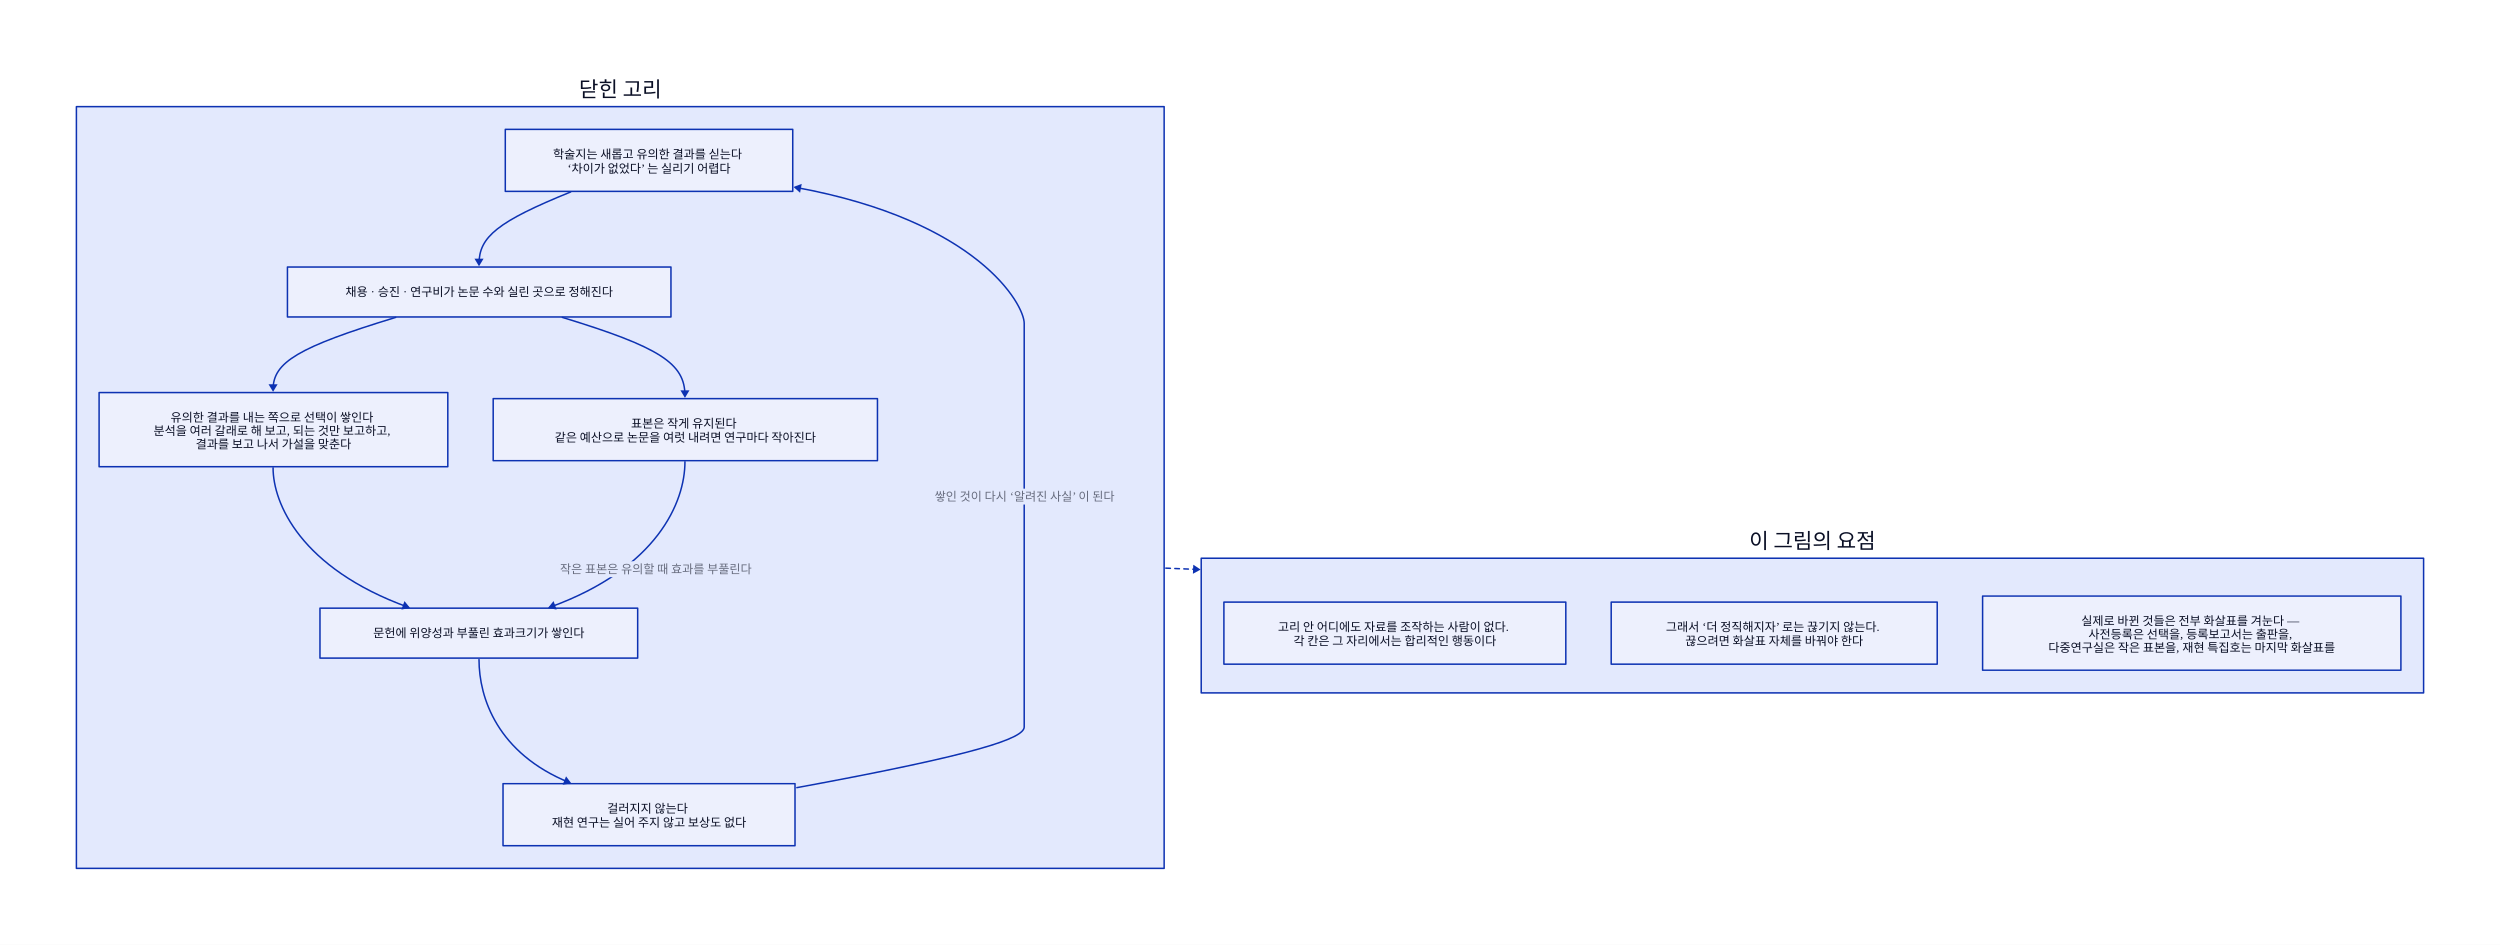
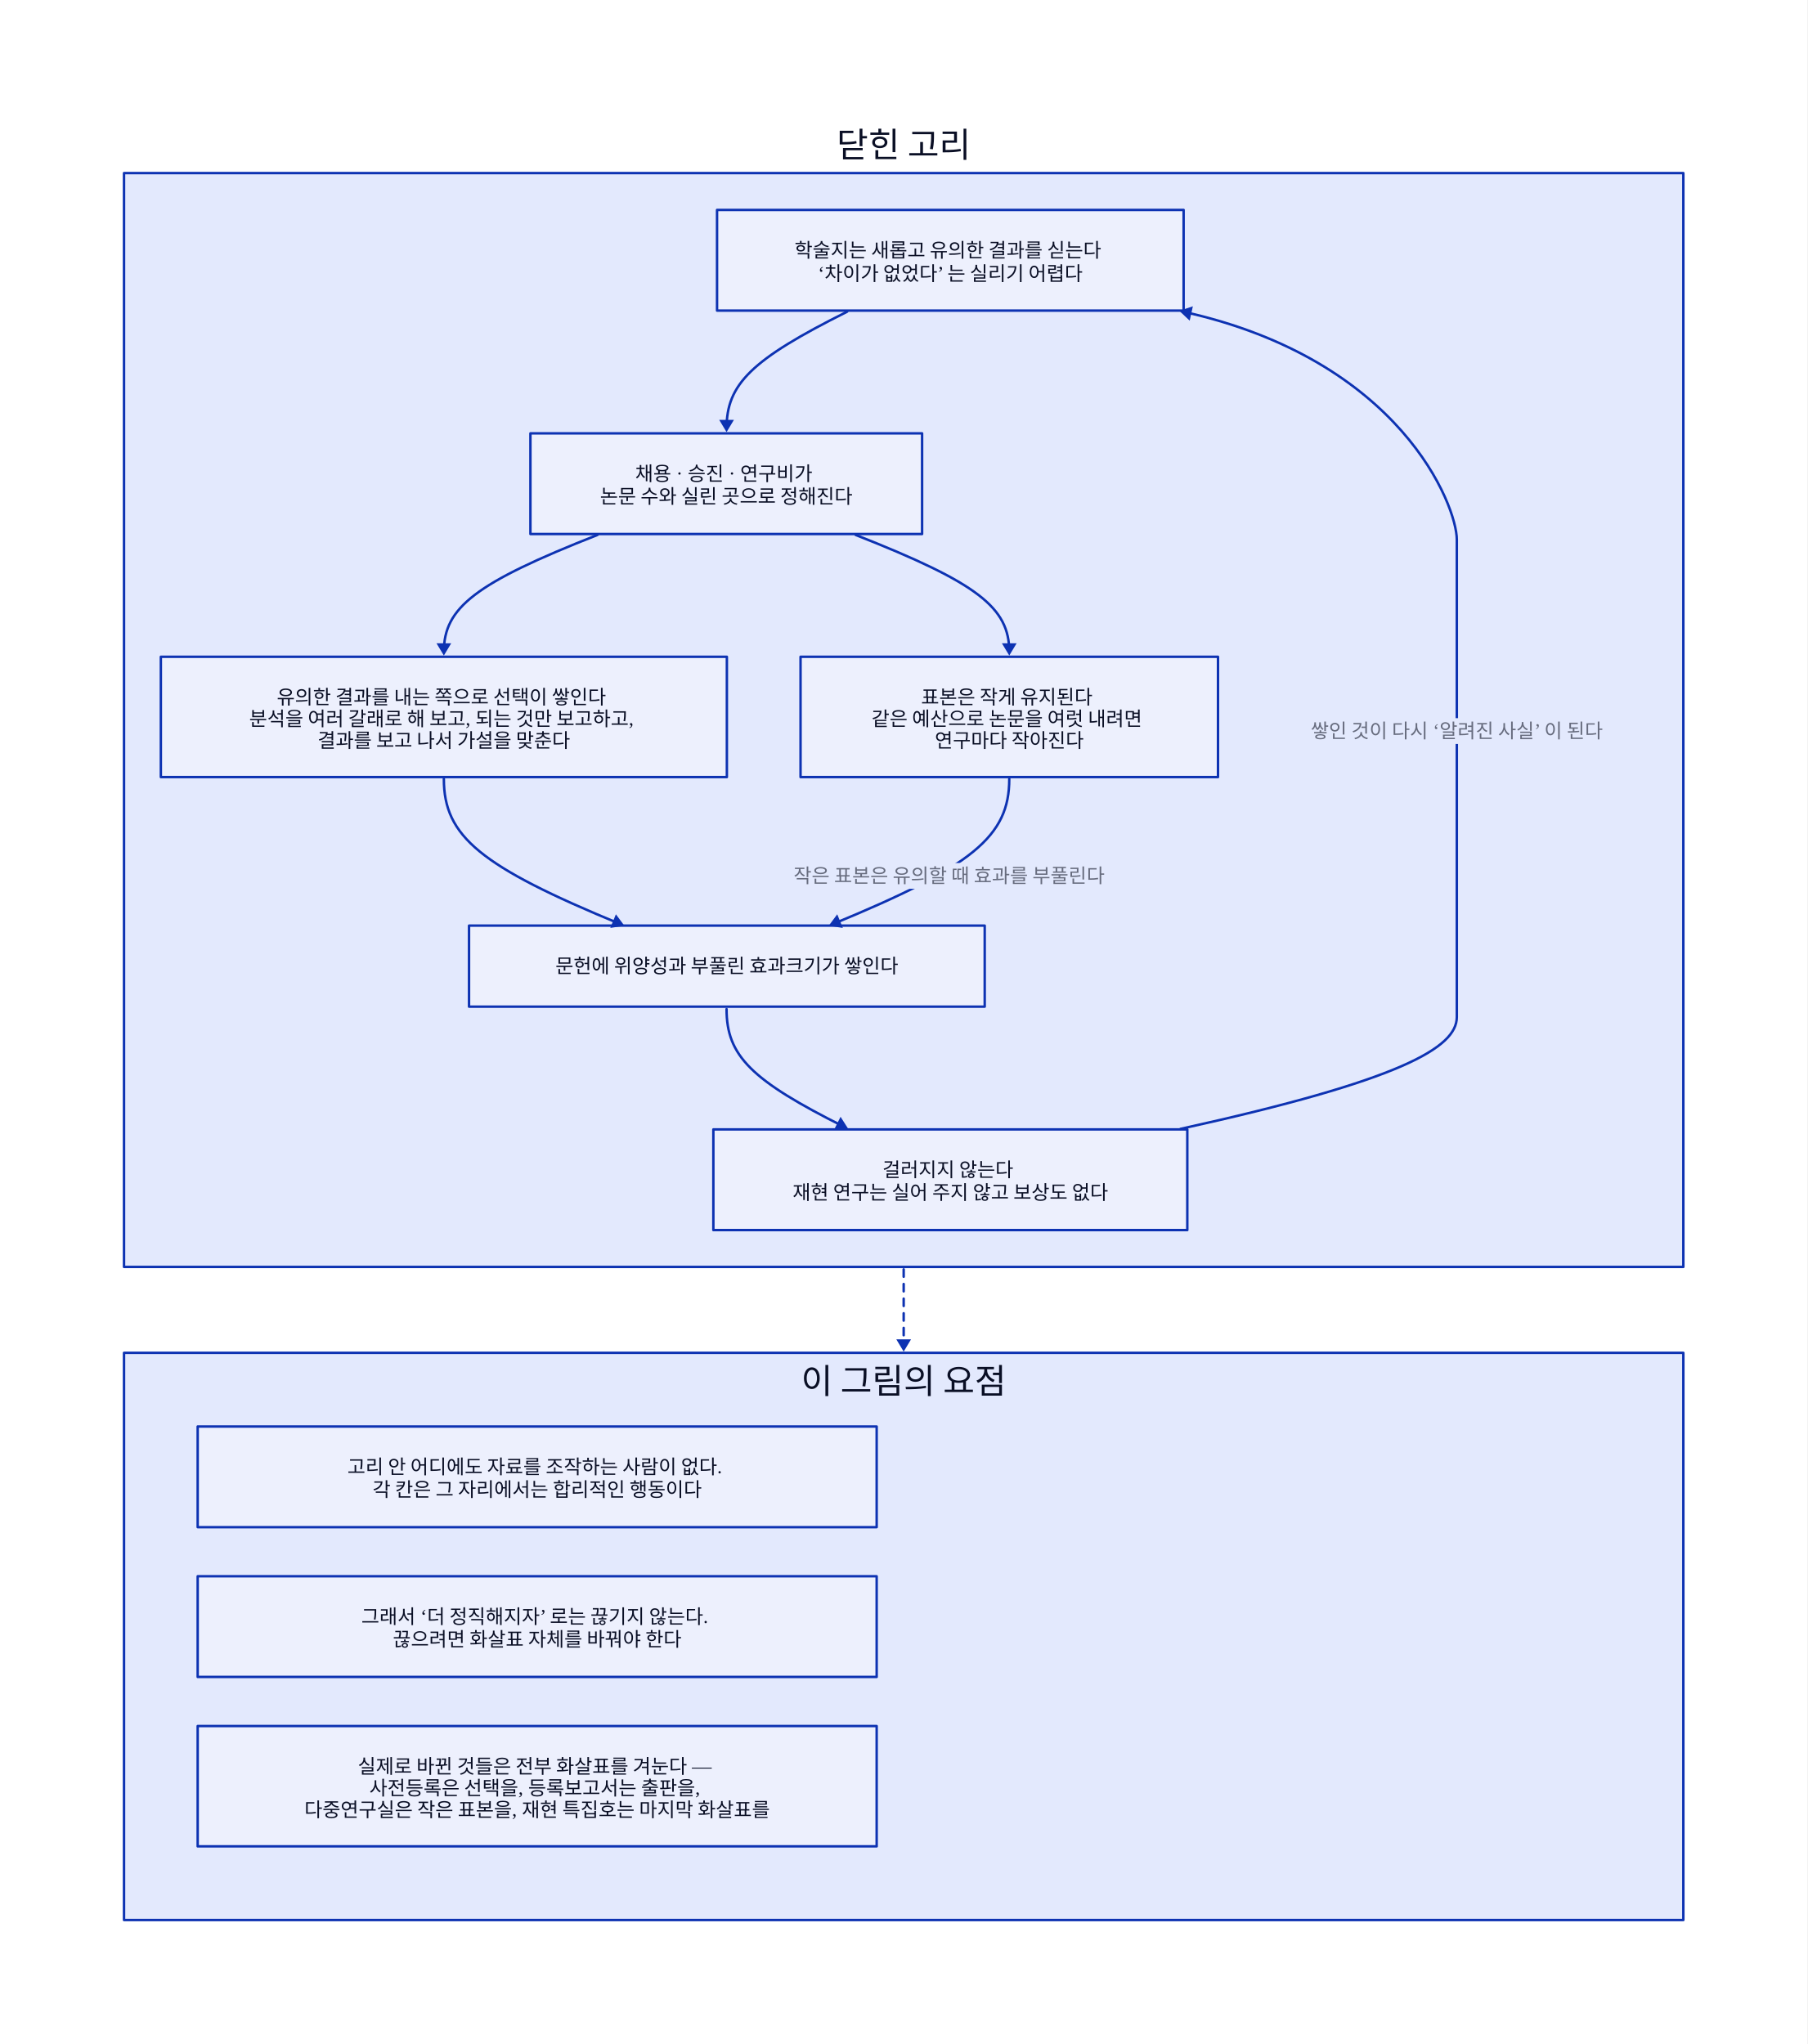
- <svg xmlns="http://www.w3.org/2000/svg" width="3305" height="1249" class="d2-1085455644 d2-svg" viewBox="-79 -121 3305 1249">
-   <rect width="3305" height="1249" x="-79" y="-121" rx="0" style="fill:#fff" />
-   <style>.connection,.shape{stroke-linejoin:round}.shape{shape-rendering:geometricPrecision}.connection{stroke-linecap:round}.d2-1085455644 .fill-N1{fill:#0a0f25}.d2-1085455644 .fill-N2{fill:#676c7e}.d2-1085455644 .fill-B4{fill:#e3e9fd}.d2-1085455644 .fill-B5{fill:#edf0fd}.d2-1085455644 .stroke-B1{stroke:#0d32b2}.s0{stroke-width:2}.s1{text-anchor:middle;font-size:28px}.s2{text-anchor:middle;font-size:16px}.s3{fill:#0d32b2}</style>
+ <svg xmlns="http://www.w3.org/2000/svg" width="1472" height="1665" class="d2-453831746 d2-svg" viewBox="-101 -100 1472 1665">
+   <rect width="1472" height="1665" x="-101" y="-100" rx="0" style="fill:#fff" />
+   <style>.connection,.shape{stroke-linejoin:round}.shape{shape-rendering:geometricPrecision}.connection{stroke-linecap:round}.d2-453831746 .fill-N1{fill:#0a0f25}.d2-453831746 .fill-N2{fill:#676c7e}.d2-453831746 .fill-B4{fill:#e3e9fd}.d2-453831746 .fill-B5{fill:#edf0fd}.d2-453831746 .stroke-B1{stroke:#0d32b2}.s0{stroke-width:2}.s1{text-anchor:middle;font-size:28px}.s2{text-anchor:middle;font-size:16px}.s3{fill:#0d32b2}</style>
  <g>
    <g class="shape">
-       <path d="M22 20h1438v1007H22z" class="stroke-B1 fill-B4 s0" />
+       <path d="M0 41h1270v891H0z" class="stroke-B1 fill-B4 s0" />
    </g>
-     <text x="741" y="7" class="fill-N1 s1">닫힌 고리</text>
+     <text x="635" y="28" class="fill-N1 s1">닫힌 고리</text>
  </g>
  <g>
    <g class="shape">
-       <path d="M1509 617h1616v178H1509z" class="stroke-B1 fill-B4 s0" />
+       <path d="M0 1002h1270v462H0z" class="stroke-B1 fill-B4 s0" />
    </g>
-     <text x="2317" y="604" class="fill-N1 s1">이 그림의 요점</text>
+     <text x="635" y="1035" class="fill-N1 s1">이 그림의 요점</text>
  </g>
  <g>
    <g class="shape">
-       <path d="M589 50h380v82H589z" class="stroke-B1 fill-B5 s0" />
+       <path d="M483 71h380v82H483z" class="stroke-B1 fill-B5 s0" />
    </g>
-     <text x="779" y="88.5" class="text-bold fill-N1 s2">
-       <tspan x="779" dy="0">학술지는 새롭고 유의한 결과를 싣는다</tspan>
-       <tspan x="779" dy="18.5">‘차이가 없었다’ 는 실리기 어렵다</tspan>
+     <text x="673" y="109.5" class="text-bold fill-N1 s2">
+       <tspan x="673" dy="0">학술지는 새롭고 유의한 결과를 싣는다</tspan>
+       <tspan x="673" dy="18.5">‘차이가 없었다’ 는 실리기 어렵다</tspan>
    </text>
  </g>
  <g>
    <g class="shape">
-       <path d="M301 232h507v66H301z" class="stroke-B1 fill-B5 s0" />
+       <path d="M331 253h319v82H331z" class="stroke-B1 fill-B5 s0" />
    </g>
-     <text x="554.5" y="270.5" class="text-bold fill-N1 s2">채용 · 승진 · 연구비가 논문 수와 실린 곳으로 정해진다</text>
-   </g>
-   <g>
-     <g class="shape">
-       <path d="M52 398h461v98H52z" class="stroke-B1 fill-B5 s0" />
-     </g>
-     <text x="282.5" y="436.5" class="text-bold fill-N1 s2">
-       <tspan x="282.5" dy="0">유의한 결과를 내는 쪽으로 선택이 쌓인다</tspan>
-       <tspan x="282.5" dy="17.667">분석을 여러 갈래로 해 보고, 되는 것만 보고하고,</tspan>
-       <tspan x="282.5" dy="17.667">결과를 보고 나서 가설을 맞춘다</tspan>
+     <text x="490.5" y="291.5" class="text-bold fill-N1 s2">
+       <tspan x="490.5" dy="0">채용 · 승진 · 연구비가</tspan>
+       <tspan x="490.5" dy="18.5">논문 수와 실린 곳으로 정해진다</tspan>
    </text>
  </g>
  <g>
    <g class="shape">
-       <path d="M573 406h508v82H573z" class="stroke-B1 fill-B5 s0" />
+       <path d="M30 435h461v98H30z" class="stroke-B1 fill-B5 s0" />
    </g>
-     <text x="827" y="444.5" class="text-bold fill-N1 s2">
-       <tspan x="827" dy="0">표본은 작게 유지된다</tspan>
-       <tspan x="827" dy="18.5">같은 예산으로 논문을 여럿 내려면 연구마다 작아진다</tspan>
+     <text x="260.5" y="473.5" class="text-bold fill-N1 s2">
+       <tspan x="260.5" dy="0">유의한 결과를 내는 쪽으로 선택이 쌓인다</tspan>
+       <tspan x="260.5" dy="17.667">분석을 여러 갈래로 해 보고, 되는 것만 보고하고,</tspan>
+       <tspan x="260.5" dy="17.667">결과를 보고 나서 가설을 맞춘다</tspan>
    </text>
  </g>
  <g>
    <g class="shape">
-       <path d="M344 683h420v66H344z" class="stroke-B1 fill-B5 s0" />
+       <path d="M551 435h340v98H551z" class="stroke-B1 fill-B5 s0" />
    </g>
-     <text x="554" y="721.5" class="text-bold fill-N1 s2">문헌에 위양성과 부풀린 효과크기가 쌓인다</text>
-   </g>
-   <g>
-     <g class="shape">
-       <path d="M586 915h386v82H586z" class="stroke-B1 fill-B5 s0" />
-     </g>
-     <text x="779" y="953.5" class="text-bold fill-N1 s2">
-       <tspan x="779" dy="0">걸러지지 않는다</tspan>
-       <tspan x="779" dy="18.5">재현 연구는 실어 주지 않고 보상도 없다</tspan>
+     <text x="721" y="473.5" class="text-bold fill-N1 s2">
+       <tspan x="721" dy="0">표본은 작게 유지된다</tspan>
+       <tspan x="721" dy="17.667">같은 예산으로 논문을 여럿 내려면</tspan>
+       <tspan x="721" dy="17.667">연구마다 작아진다</tspan>
    </text>
  </g>
  <g>
    <g class="shape">
-       <path d="M1539 675h452v82h-452z" class="stroke-B1 fill-B5 s0" />
+       <path d="M281 654h420v66H281z" class="stroke-B1 fill-B5 s0" />
    </g>
-     <text x="1765" y="713.5" class="text-bold fill-N1 s2">
-       <tspan x="1765" dy="0">고리 안 어디에도 자료를 조작하는 사람이 없다.</tspan>
-       <tspan x="1765" dy="18.5">각 칸은 그 자리에서는 합리적인 행동이다</tspan>
+     <text x="491" y="692.5" class="text-bold fill-N1 s2">문헌에 위양성과 부풀린 효과크기가 쌓인다</text>
+   </g>
+   <g>
+     <g class="shape">
+       <path d="M480 820h386v82H480z" class="stroke-B1 fill-B5 s0" />
+     </g>
+     <text x="673" y="858.5" class="text-bold fill-N1 s2">
+       <tspan x="673" dy="0">걸러지지 않는다</tspan>
+       <tspan x="673" dy="18.5">재현 연구는 실어 주지 않고 보상도 없다</tspan>
    </text>
  </g>
  <g>
    <g class="shape">
-       <path d="M2051 675h431v82h-431z" class="stroke-B1 fill-B5 s0" />
+       <path d="M60 1062h553v82H60z" class="stroke-B1 fill-B5 s0" />
    </g>
-     <text x="2266.5" y="713.5" class="text-bold fill-N1 s2">
-       <tspan x="2266.5" dy="0">그래서 ‘더 정직해지자’ 로는 끊기지 않는다.</tspan>
-       <tspan x="2266.5" dy="18.5">끊으려면 화살표 자체를 바꿔야 한다</tspan>
+     <text x="336.5" y="1100.5" class="text-bold fill-N1 s2">
+       <tspan x="336.5" dy="0">고리 안 어디에도 자료를 조작하는 사람이 없다.</tspan>
+       <tspan x="336.5" dy="18.5">각 칸은 그 자리에서는 합리적인 행동이다</tspan>
    </text>
  </g>
  <g>
    <g class="shape">
-       <path d="M2542 667h553v98h-553z" class="stroke-B1 fill-B5 s0" />
+       <path d="M60 1184h553v82H60z" class="stroke-B1 fill-B5 s0" />
    </g>
-     <text x="2818.5" y="705.5" class="text-bold fill-N1 s2">
-       <tspan x="2818.5" dy="0">실제로 바뀐 것들은 전부 화살표를 겨눈다 —</tspan>
-       <tspan x="2818.5" dy="17.667">사전등록은 선택을, 등록보고서는 출판을,</tspan>
-       <tspan x="2818.5" dy="17.667">다중연구실은 작은 표본을, 재현 특집호는 마지막 화살표를</tspan>
+     <text x="336.5" y="1222.5" class="text-bold fill-N1 s2">
+       <tspan x="336.5" dy="0">그래서 ‘더 정직해지자’ 로는 끊기지 않는다.</tspan>
+       <tspan x="336.5" dy="18.5">끊으려면 화살표 자체를 바꿔야 한다</tspan>
    </text>
  </g>
-   <marker id="mk-d2-1085455644-3488378134" markerHeight="12" markerUnits="userSpaceOnUse" markerWidth="10" orient="auto" refX="7" refY="6" viewBox="0 0 10 12">
+   <g>
+     <g class="shape">
+       <path d="M60 1306h553v98H60z" class="stroke-B1 fill-B5 s0" />
+     </g>
+     <text x="336.5" y="1344.5" class="text-bold fill-N1 s2">
+       <tspan x="336.5" dy="0">실제로 바뀐 것들은 전부 화살표를 겨눈다 —</tspan>
+       <tspan x="336.5" dy="17.667">사전등록은 선택을, 등록보고서는 출판을,</tspan>
+       <tspan x="336.5" dy="17.667">다중연구실은 작은 표본을, 재현 특집호는 마지막 화살표를</tspan>
+     </text>
+   </g>
+   <marker id="mk-d2-453831746-3488378134" markerHeight="12" markerUnits="userSpaceOnUse" markerWidth="10" orient="auto" refX="7" refY="6" viewBox="0 0 10 12">
    <path stroke-width="2" d="m0 0 10 6-10 6z" class="connection s3" />
  </marker>
-   <path fill="none" marker-end="url(#mk-d2-1085455644-3488378134)" d="M675.397 132.753C578.85 172 554.25 192 554.25 228" class="connection stroke-B1 s0" mask="url(#d2-1085455644)" />
-   <path fill="none" marker-end="url(#mk-d2-1085455644-3488378134)" d="M444.087 298.583C314.799 338 282 358 282 394" class="connection stroke-B1 s0" mask="url(#d2-1085455644)" />
-   <path fill="none" marker-end="url(#mk-d2-1085455644-3488378134)" d="M282 497.5c0 46.8 36.4 132.7 178.24 184.136" class="connection stroke-B1 s0" mask="url(#d2-1085455644)" />
-   <path fill="none" marker-end="url(#mk-d2-1085455644-3488378134)" d="M826.5 489.5c0 53.2-36.4 140.7-178.24 192.136" class="connection stroke-B1 s0" mask="url(#d2-1085455644)" />
-   <text x="788" y="637" class="text-italic fill-N2 s2">작은 표본은 유의할 때 효과를 부풀린다</text>
-   <path fill="none" marker-end="url(#mk-d2-1085455644-3488378134)" d="M664.413 298.583C793.7 338 826.5 359.6 826.5 402" class="connection stroke-B1 s0" mask="url(#d2-1085455644)" />
-   <path fill="none" marker-end="url(#mk-d2-1085455644-3488378134)" d="M554.25 751c0 50.8 24.6 124 119.294 162.494" class="connection stroke-B1 s0" mask="url(#d2-1085455644)" />
-   <path fill="none" marker-end="url(#mk-d2-1085455644-3488378134)" d="M974.467 920.264C1214.5 876.125 1275 855 1275 840V306.5c0-24.9-61.2-135.7-302.065-179.78" class="connection stroke-B1 s0" mask="url(#d2-1085455644)" />
-   <text x="1275.5" y="541" class="text-italic fill-N2 s2">쌓인 것이 다시 ‘알려진 사실’ 이 된다</text>
-   <marker id="mk-d2-1085455644-2177206569" markerHeight="12" markerUnits="userSpaceOnUse" markerWidth="10" orient="auto" refX="7" refY="6" viewBox="0 0 10 12">
+   <path fill="none" marker-end="url(#mk-d2-453831746-3488378134)" d="M588.961 153.894C510.75 193 490.75 213 490.75 249" class="connection stroke-B1 s0" mask="url(#d2-453831746)" />
+   <path fill="none" marker-end="url(#mk-d2-453831746-3488378134)" d="M385.639 335.733C285.9 375 260.5 395 260.5 431" class="connection stroke-B1 s0" mask="url(#d2-453831746)" />
+   <path fill="none" marker-end="url(#mk-d2-453831746-3488378134)" d="M260.5 534.5c0 46.8 29.6 71.2 144.302 118.476" class="connection stroke-B1 s0" mask="url(#d2-453831746)" />
+   <path fill="none" marker-end="url(#mk-d2-453831746-3488378134)" d="M721 534.5c0 46.8-29.6 71.2-144.302 118.476" class="connection stroke-B1 s0" mask="url(#d2-453831746)" />
+   <text x="672" y="619" class="text-italic fill-N2 s2">작은 표본은 유의할 때 효과를 부풀린다</text>
+   <path fill="none" marker-end="url(#mk-d2-453831746-3488378134)" d="M595.861 335.733C695.6 375 721 395 721 431" class="connection stroke-B1 s0" mask="url(#d2-453831746)" />
+   <path fill="none" marker-end="url(#mk-d2-453831746-3488378134)" d="M490.75 722c0 38 20 58 96.422 96.211" class="connection stroke-B1 s0" mask="url(#d2-453831746)" />
+   <path fill="none" marker-end="url(#mk-d2-453831746-3488378134)" d="M860.453 819.57C1040.1 780 1085.5 753.4 1085.5 728.5v-389c0-27.3-45.401-146.5-223.094-185.64" class="connection stroke-B1 s0" mask="url(#d2-453831746)" />
+   <text x="1085.5" y="501" class="text-italic fill-N2 s2">쌓인 것이 다시 ‘알려진 사실’ 이 된다</text>
+   <marker id="mk-d2-453831746-2177206569" markerHeight="12" markerUnits="userSpaceOnUse" markerWidth="10" orient="auto" refX="7" refY="6" viewBox="0 0 10 12">
    <path stroke-width="2" d="m0 0 10 6-10 6z" class="connection s3" />
  </marker>
-   <path fill="none" marker-end="url(#mk-d2-1085455644-2177206569)" d="m1462.248 630.082 43.005 1.755" class="connection" mask="url(#d2-1085455644)" style="stroke:#0d32b2;stroke-width:2;stroke-dasharray:6,5.919" />
-   <mask id="d2-1085455644" width="3305" height="1249" x="-79" y="-121" maskUnits="userSpaceOnUse">
-     <path fill="#fff" d="M-79-121h3305v1249H-79z" />
-     <path d="M624 621h328v21H624zM1119 525h313v21h-313z" />
+   <path fill="none" marker-end="url(#mk-d2-453831746-2177206569)" d="M635 934v64" class="connection" mask="url(#d2-453831746)" style="stroke:#0d32b2;stroke-width:2;stroke-dasharray:6,5.919" />
+   <mask id="d2-453831746" width="1472" height="1665" x="-101" y="-100" maskUnits="userSpaceOnUse">
+     <path fill="#fff" d="M-101-100h1472v1665H-101z" />
+     <path d="M508 603h328v21H508zM929 485h313v21H929z" />
  </mask>
</svg>
